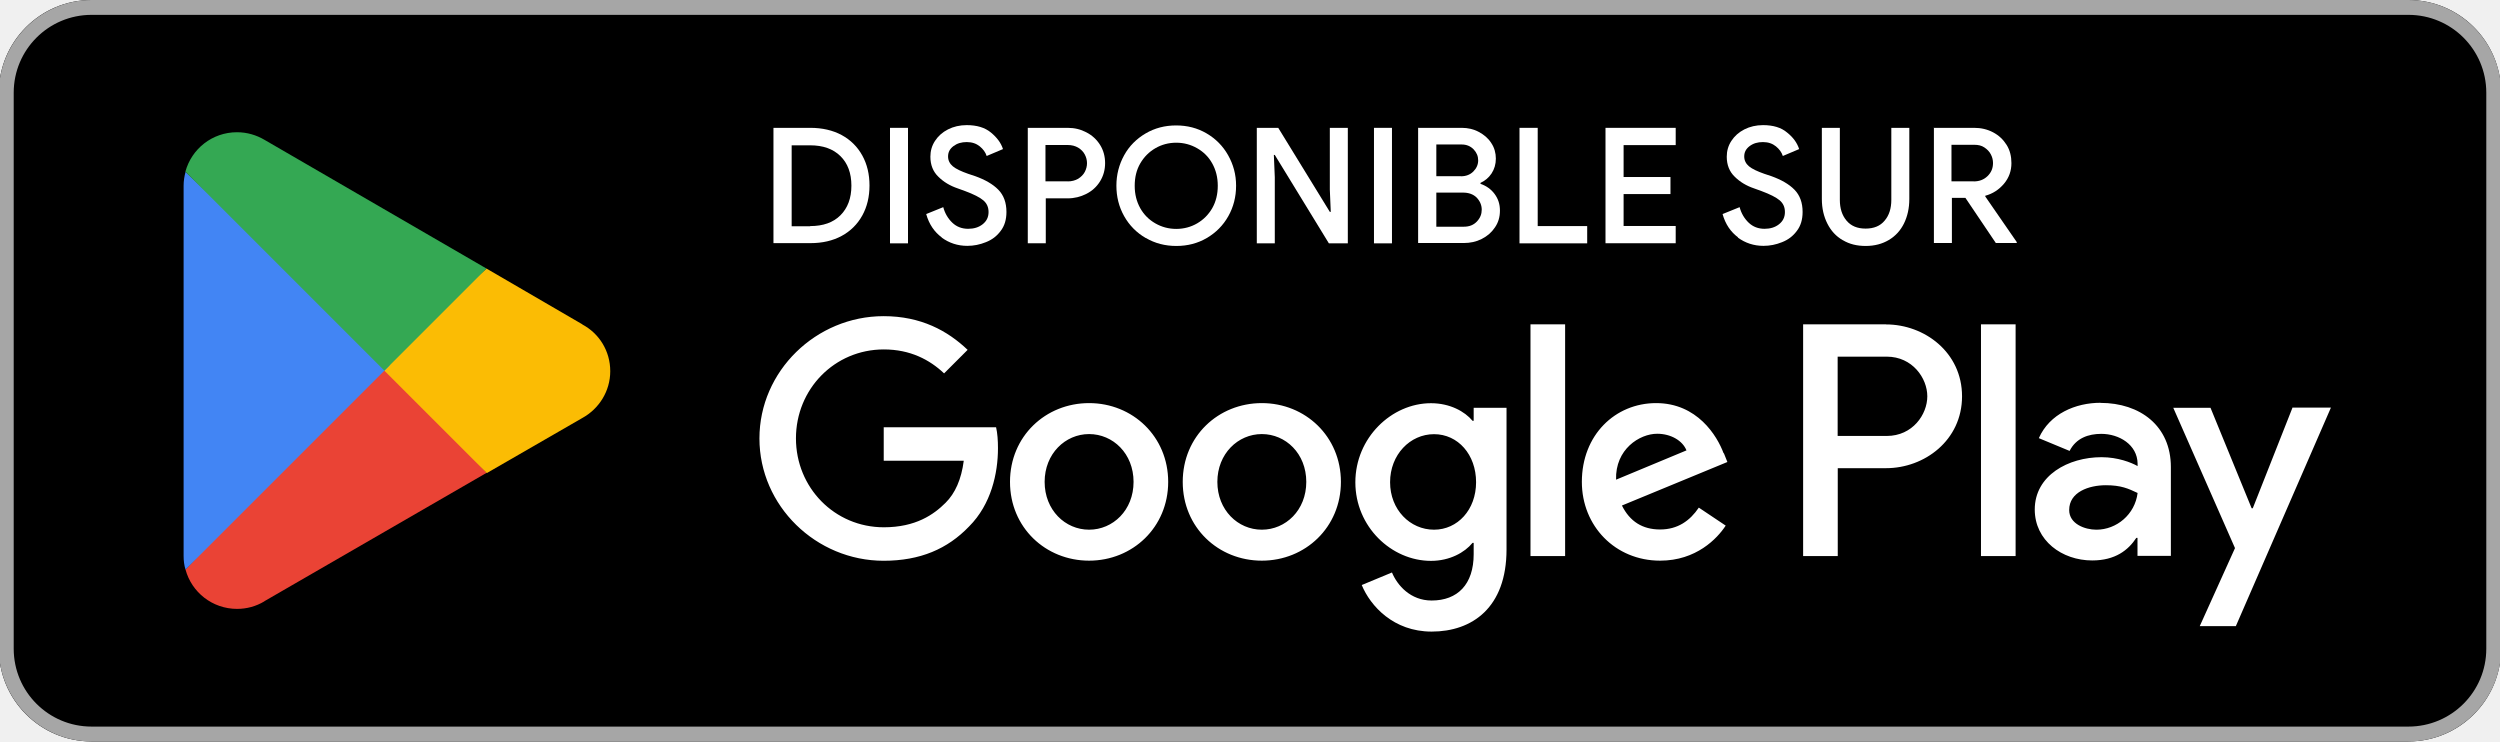
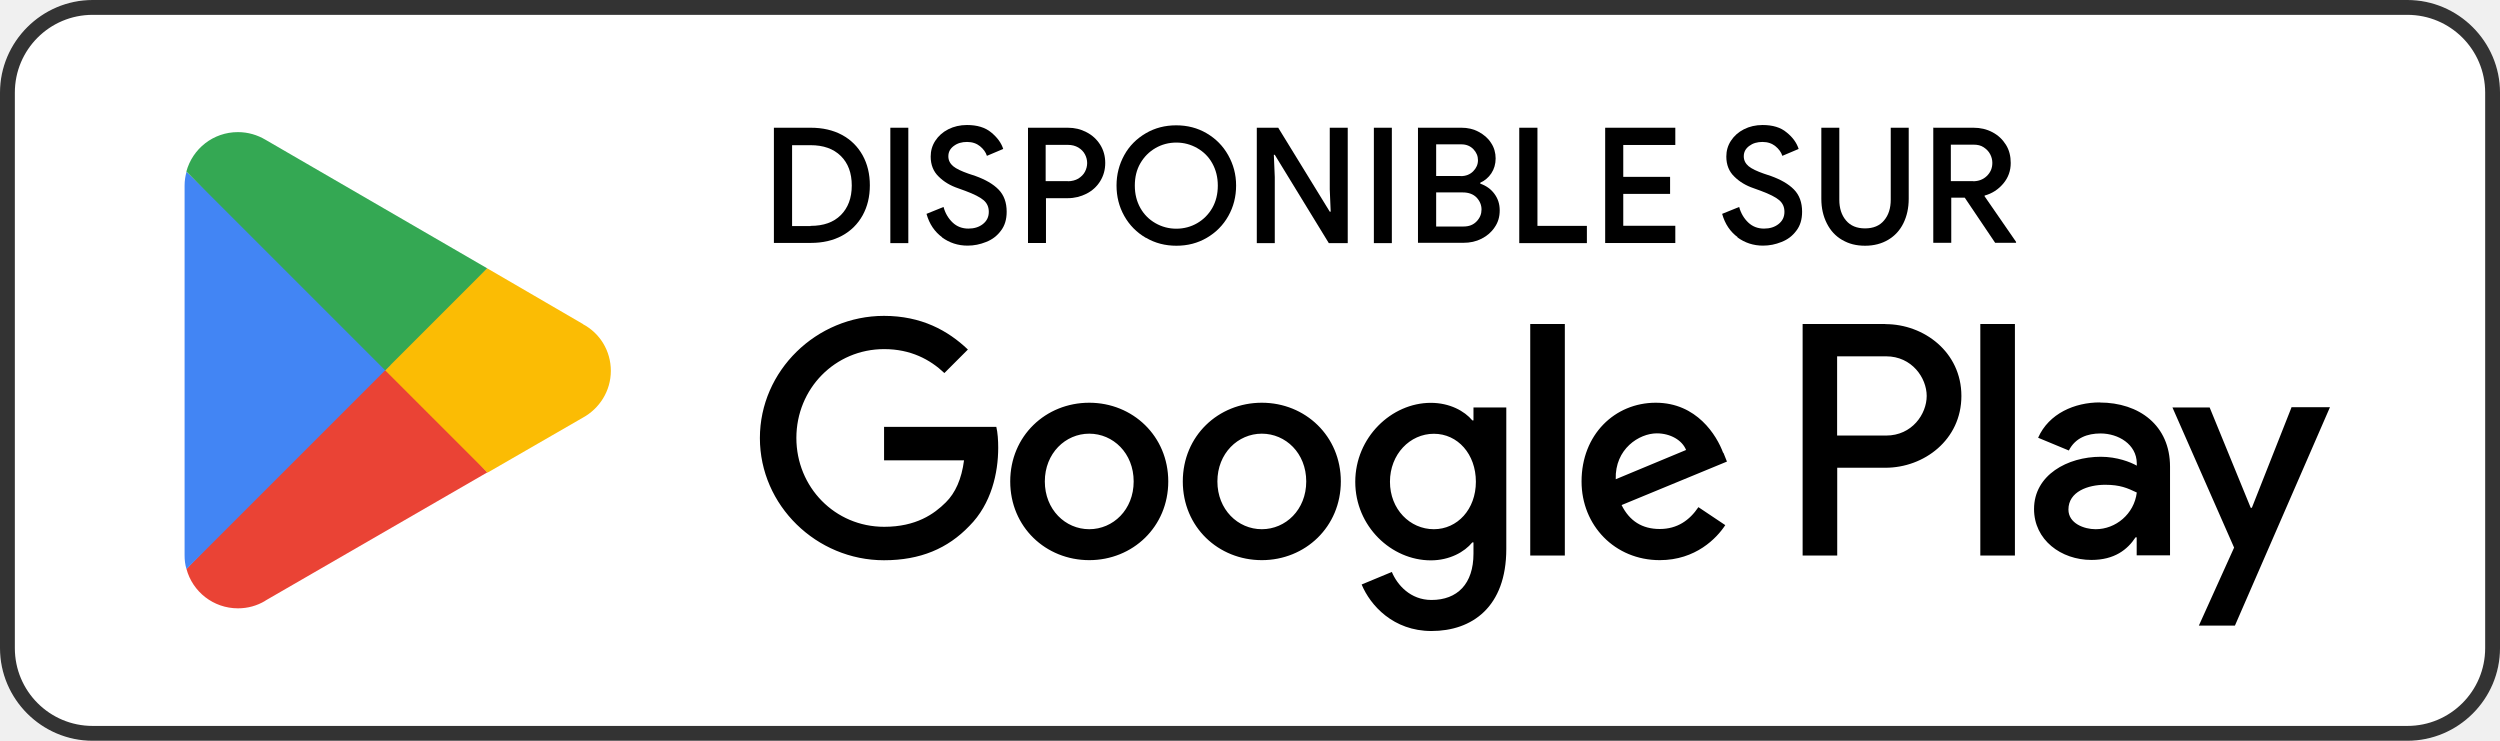
- <svg xmlns="http://www.w3.org/2000/svg" id="artwork" version="1.1" viewBox="0 0 238.96 70.87">
-   <defs>
-     <style>
+ <svg xmlns="http://www.w3.org/2000/svg" id="artwork" version="1.1" viewBox="0 0 134.996 40" width="134.996" height="40">
+   <defs id="defs1">
+     <style id="style1">
      .st0 {
        fill: #4285f4;
      }

      .st1 {
        isolation: isolate;
      }

      .st2 {
        fill: #a6a6a6;
      }

      .st3 {
        fill: #34a853;
      }

      .st4 {
        fill: #fbbc04;
      }

      .st5 {
        fill: #fff;
      }

      .st6 {
        fill: #ea4335;
      }
    </style>
  </defs>
-   <g>
-     <rect x="-.11" y="0" width="239.17" height="70.87" rx="8.86" ry="8.86" />
-     <path class="st2" d="M230.21,1.42c4.11,0,7.44,3.33,7.44,7.44v53.15c0,4.11-3.33,7.44-7.44,7.44H8.75c-4.11,0-7.44-3.33-7.44-7.44V8.86C1.31,4.75,4.64,1.42,8.75,1.42h221.46M230.21,0H8.75C3.88,0-.11,3.99-.11,8.86v53.15c0,4.87,3.99,8.86,8.86,8.86h221.46c4.87,0,8.86-3.99,8.86-8.86V8.86C239.07,3.99,235.08,0,230.21,0h0Z" />
-     <path class="st5" d="M120.61,38.53c-4.16,0-7.56,3.17-7.56,7.53s3.4,7.53,7.56,7.53,7.56-3.19,7.56-7.53-3.4-7.53-7.56-7.53ZM120.61,50.63c-2.29,0-4.25-1.88-4.25-4.57s1.97-4.57,4.25-4.57,4.25,1.86,4.25,4.57-1.97,4.57-4.25,4.57ZM104.1,38.53c-4.16,0-7.56,3.17-7.56,7.53s3.4,7.53,7.56,7.53,7.56-3.19,7.56-7.53-3.4-7.53-7.56-7.53ZM104.1,50.63c-2.29,0-4.25-1.88-4.25-4.57s1.97-4.57,4.25-4.57,4.25,1.86,4.25,4.57-1.97,4.57-4.25,4.57ZM84.47,40.85v3.19h7.65c-.23,1.79-.83,3.12-1.74,4.02-1.12,1.12-2.85,2.34-5.9,2.34-4.71,0-8.4-3.79-8.4-8.5s3.69-8.5,8.4-8.5c2.53,0,4.39.99,5.76,2.29l2.25-2.25c-1.91-1.82-4.45-3.22-8.03-3.22-6.45,0-11.87,5.24-11.87,11.69s5.42,11.69,11.87,11.69c3.49,0,6.11-1.13,8.17-3.28,2.11-2.11,2.76-5.08,2.76-7.48,0-.74-.05-1.44-.18-2h-10.75v.02ZM164.75,43.33c-.62-1.68-2.53-4.8-6.45-4.8s-7.1,3.05-7.1,7.53c0,4.22,3.19,7.53,7.48,7.53,3.45,0,5.46-2.11,6.27-3.35l-2.57-1.72c-.85,1.26-2.02,2.09-3.7,2.09s-2.89-.76-3.65-2.29l10.08-4.16-.34-.85h0l-.02.02ZM154.47,45.85c-.09-2.91,2.25-4.39,3.93-4.39,1.31,0,2.43.66,2.8,1.59l-6.73,2.8ZM146.29,53.15h3.31v-22.15h-3.31v22.15ZM140.86,40.22h-.11c-.74-.89-2.16-1.68-3.97-1.68-3.77,0-7.23,3.31-7.23,7.56s3.45,7.51,7.23,7.51c1.79,0,3.22-.8,3.97-1.72h.11v1.08c0,2.89-1.54,4.43-4.02,4.43-2.02,0-3.28-1.45-3.79-2.68l-2.89,1.2c.83,2,3.03,4.45,6.68,4.45,3.88,0,7.16-2.29,7.16-7.85v-13.54h-3.14s0,1.22,0,1.22ZM137.07,50.63c-2.29,0-4.2-1.91-4.2-4.54s1.91-4.59,4.2-4.59,4.02,1.95,4.02,4.59-1.77,4.54-4.02,4.54ZM180.27,31h-7.92v22.15h3.31v-8.4h4.62c3.67,0,7.26-2.66,7.26-6.87s-3.6-6.87-7.26-6.87h-.02ZM180.34,41.67h-4.69v-7.58h4.69c2.46,0,3.88,2.06,3.88,3.79s-1.4,3.79-3.88,3.79h0ZM200.78,38.5c-2.39,0-4.87,1.05-5.9,3.38l2.94,1.22c.62-1.22,1.79-1.63,3.03-1.63,1.7,0,3.45,1.03,3.47,2.85v.23c-.6-.34-1.88-.85-3.45-.85-3.17,0-6.38,1.74-6.38,5,0,2.96,2.59,4.87,5.49,4.87,2.21,0,3.45-.99,4.22-2.16h.11v1.72h3.19v-8.49c0-3.93-2.94-6.13-6.73-6.13h0l.02-.02ZM200.37,50.63c-1.08,0-2.59-.55-2.59-1.88,0-1.72,1.88-2.37,3.51-2.37,1.45,0,2.14.32,3.03.74-.25,2.06-2.02,3.51-3.93,3.51h-.02ZM219.12,38.98l-3.79,9.6h-.11l-3.93-9.6h-3.56l5.9,13.41-3.37,7.46h3.45l9.09-20.89h-3.69v.02ZM189.35,53.15h3.31v-22.15h-3.31v22.15Z" />
-     <g>
-       <path class="st6" d="M36.6,34.41l-18.87,20.02h0c.58,2.18,2.57,3.77,4.93,3.77.94,0,1.82-.25,2.59-.71l.05-.04,21.22-12.26-9.94-10.82.02.04Z" />
-       <path class="st4" d="M55.68,31h-.02l-9.16-5.33-10.33,9.19,10.36,10.36,9.12-5.26c1.59-.87,2.68-2.55,2.68-4.48s-1.06-3.61-2.66-4.46h0v-.02Z" />
-       <path class="st0" d="M17.73,16.44c-.11.43-.18.85-.18,1.31v35.38c0,.46.05.89.18,1.31l19.51-19.51s-19.51-18.5-19.51-18.5Z" />
-       <path class="st3" d="M36.74,35.43l9.76-9.76-21.21-12.3c-.78-.46-1.67-.73-2.64-.73-2.36,0-4.34,1.59-4.93,3.77h0l19.01,19.01h0Z" />
+   <g id="g7" transform="matrix(0.5644137,0,0,0.5644137,0.06208551,0)">
+     <rect x="-0.11" y="0" width="239.17" height="70.87" rx="8.86" ry="8.86" id="rect1" style="fill:#ffffff" />
+     <path class="st2" d="m 230.21,1.42 c 4.11,0 7.44,3.33 7.44,7.44 v 53.15 c 0,4.11 -3.33,7.44 -7.44,7.44 H 8.75 c -4.11,0 -7.44,-3.33 -7.44,-7.44 V 8.86 c 0,-4.11 3.33,-7.44 7.44,-7.44 h 221.46 m 0,-1.42 H 8.75 C 3.88,0 -0.11,3.99 -0.11,8.86 v 53.15 c 0,4.87 3.99,8.86 8.86,8.86 h 221.46 c 4.87,0 8.86,-3.99 8.86,-8.86 V 8.86 C 239.07,3.99 235.08,0 230.21,0 Z" id="path1" style="fill:#333333" />
+     <path class="st5" d="m 120.61,38.53 c -4.16,0 -7.56,3.17 -7.56,7.53 0,4.36 3.4,7.53 7.56,7.53 4.16,0 7.56,-3.19 7.56,-7.53 0,-4.34 -3.4,-7.53 -7.56,-7.53 z m 0,12.1 c -2.29,0 -4.25,-1.88 -4.25,-4.57 0,-2.69 1.97,-4.57 4.25,-4.57 2.28,0 4.25,1.86 4.25,4.57 0,2.71 -1.97,4.57 -4.25,4.57 z M 104.1,38.53 c -4.16,0 -7.56,3.17 -7.56,7.53 0,4.36 3.4,7.53 7.56,7.53 4.16,0 7.56,-3.19 7.56,-7.53 0,-4.34 -3.4,-7.53 -7.56,-7.53 z m 0,12.1 c -2.29,0 -4.25,-1.88 -4.25,-4.57 0,-2.69 1.97,-4.57 4.25,-4.57 2.28,0 4.25,1.86 4.25,4.57 0,2.71 -1.97,4.57 -4.25,4.57 z M 84.47,40.85 v 3.19 h 7.65 c -0.23,1.79 -0.83,3.12 -1.74,4.02 -1.12,1.12 -2.85,2.34 -5.9,2.34 -4.71,0 -8.4,-3.79 -8.4,-8.5 0,-4.71 3.69,-8.5 8.4,-8.5 2.53,0 4.39,0.99 5.76,2.29 l 2.25,-2.25 c -1.91,-1.82 -4.45,-3.22 -8.03,-3.22 -6.45,0 -11.87,5.24 -11.87,11.69 0,6.45 5.42,11.69 11.87,11.69 3.49,0 6.11,-1.13 8.17,-3.28 2.11,-2.11 2.76,-5.08 2.76,-7.48 0,-0.74 -0.05,-1.44 -0.18,-2 H 84.46 v 0.02 z m 80.28,2.48 c -0.62,-1.68 -2.53,-4.8 -6.45,-4.8 -3.92,0 -7.1,3.05 -7.1,7.53 0,4.22 3.19,7.53 7.48,7.53 3.45,0 5.46,-2.11 6.27,-3.35 l -2.57,-1.72 c -0.85,1.26 -2.02,2.09 -3.7,2.09 -1.68,0 -2.89,-0.76 -3.65,-2.29 l 10.08,-4.16 -0.34,-0.85 v 0 z m -10.28,2.52 c -0.09,-2.91 2.25,-4.39 3.93,-4.39 1.31,0 2.43,0.66 2.8,1.59 z m -8.18,7.3 h 3.31 V 31 h -3.31 z m -5.43,-12.93 h -0.11 c -0.74,-0.89 -2.16,-1.68 -3.97,-1.68 -3.77,0 -7.23,3.31 -7.23,7.56 0,4.25 3.45,7.51 7.23,7.51 1.79,0 3.22,-0.8 3.97,-1.72 h 0.11 v 1.08 c 0,2.89 -1.54,4.43 -4.02,4.43 -2.02,0 -3.28,-1.45 -3.79,-2.68 l -2.89,1.2 c 0.83,2 3.03,4.45 6.68,4.45 3.88,0 7.16,-2.29 7.16,-7.85 V 38.98 h -3.14 c 0,0 0,1.22 0,1.22 z m -3.79,10.41 c -2.29,0 -4.2,-1.91 -4.2,-4.54 0,-2.63 1.91,-4.59 4.2,-4.59 2.29,0 4.02,1.95 4.02,4.59 0,2.64 -1.77,4.54 -4.02,4.54 z M 180.27,31 h -7.92 v 22.15 h 3.31 v -8.4 h 4.62 c 3.67,0 7.26,-2.66 7.26,-6.87 0,-4.21 -3.6,-6.87 -7.26,-6.87 h -0.02 z m 0.07,10.67 h -4.69 v -7.58 h 4.69 c 2.46,0 3.88,2.06 3.88,3.79 0,1.73 -1.4,3.79 -3.88,3.79 z m 20.44,-3.17 c -2.39,0 -4.87,1.05 -5.9,3.38 l 2.94,1.22 c 0.62,-1.22 1.79,-1.63 3.03,-1.63 1.7,0 3.45,1.03 3.47,2.85 v 0.23 c -0.6,-0.34 -1.88,-0.85 -3.45,-0.85 -3.17,0 -6.38,1.74 -6.38,5 0,2.96 2.59,4.87 5.49,4.87 2.21,0 3.45,-0.99 4.22,-2.16 h 0.11 v 1.72 h 3.19 v -8.49 c 0,-3.93 -2.94,-6.13 -6.73,-6.13 v 0 l 0.02,-0.02 z m -0.41,12.13 c -1.08,0 -2.59,-0.55 -2.59,-1.88 0,-1.72 1.88,-2.37 3.51,-2.37 1.45,0 2.14,0.32 3.03,0.74 -0.25,2.06 -2.02,3.51 -3.93,3.51 z m 18.75,-11.65 -3.79,9.6 h -0.11 l -3.93,-9.6 h -3.56 l 5.9,13.41 -3.37,7.46 h 3.45 l 9.09,-20.89 h -3.69 v 0.02 z m -29.77,14.17 h 3.31 V 31 h -3.31 z" id="path2" style="fill:#000000" />
+     <g id="g6">
+       <path class="st6" d="M 36.6,34.41 17.73,54.43 v 0 c 0.58,2.18 2.57,3.77 4.93,3.77 0.94,0 1.82,-0.25 2.59,-0.71 L 25.3,57.45 46.52,45.19 36.58,34.37 Z" id="path3" />
+       <path class="st4" d="m 55.68,31 h -0.02 l -9.16,-5.33 -10.33,9.19 10.36,10.36 9.12,-5.26 c 1.59,-0.87 2.68,-2.55 2.68,-4.48 0,-1.93 -1.06,-3.61 -2.66,-4.46 v 0 V 31 Z" id="path4" />
+       <path class="st0" d="m 17.73,16.44 c -0.11,0.43 -0.18,0.85 -0.18,1.31 v 35.38 c 0,0.46 0.05,0.89 0.18,1.31 L 37.24,34.93 c 0,0 -19.51,-18.5 -19.51,-18.5 z" id="path5" />
+       <path class="st3" d="M 36.74,35.43 46.5,25.67 25.29,13.37 c -0.78,-0.46 -1.67,-0.73 -2.64,-0.73 -2.36,0 -4.34,1.59 -4.93,3.77 v 0 l 19.01,19.01 v 0 z" id="path6" />
    </g>
  </g>
-   <g class="st1">
-     <path class="st5" d="M73.93,12.22h3.53c1.13,0,2.14.23,2.99.69s1.51,1.12,1.97,1.95c.46.83.69,1.79.69,2.87s-.23,2.04-.69,2.87-1.12,1.49-1.97,1.95-1.84.69-2.99.69h-3.53v-11.04.02ZM77.44,21.61c1.24,0,2.2-.34,2.89-1.03s1.05-1.63,1.05-2.83-.35-2.14-1.05-2.83-1.67-1.03-2.89-1.03h-1.77v7.74h1.77v-.02Z" />
-     <path class="st5" d="M85.07,12.22h1.72v11.04h-1.72v-11.04Z" />
-     <path class="st5" d="M90.04,22.71c-.73-.53-1.24-1.28-1.51-2.25l1.63-.66c.16.6.46,1.1.87,1.49s.92.58,1.51.58c.55,0,1.01-.14,1.38-.43s.57-.67.57-1.17c0-.46-.16-.83-.5-1.12s-.92-.58-1.75-.89l-.69-.25c-.74-.25-1.36-.62-1.86-1.12-.5-.48-.76-1.12-.76-1.91,0-.55.14-1.05.44-1.51s.71-.83,1.24-1.1,1.13-.41,1.79-.41c.97,0,1.74.23,2.32.71s.96.99,1.15,1.58l-1.56.66c-.11-.35-.34-.66-.66-.92s-.73-.41-1.24-.41-.92.12-1.28.39c-.35.27-.51.58-.51.99,0,.37.16.69.46.94.3.25.8.48,1.45.71l.69.23c.94.34,1.68.76,2.2,1.29s.78,1.24.78,2.13c0,.73-.18,1.33-.55,1.81-.37.5-.83.85-1.42,1.08-.57.23-1.15.35-1.77.35-.92,0-1.74-.27-2.46-.8l.04-.02Z" />
-     <path class="st5" d="M98.22,12.22h3.83c.66,0,1.24.14,1.79.43.55.28.99.69,1.31,1.2s.48,1.1.48,1.74-.16,1.22-.48,1.74-.76.92-1.31,1.2-1.15.43-1.79.43h-2.09v4.29h-1.72v-11.04l-.02.02ZM102.06,17.34c.37,0,.71-.09.99-.25.28-.18.5-.39.64-.66s.21-.55.21-.83-.07-.57-.21-.83c-.14-.27-.35-.48-.64-.66-.28-.16-.6-.25-.99-.25h-2.13v3.47s2.13,0,2.13,0Z" />
-     <path class="st5" d="M109.51,22.75c-.87-.51-1.56-1.2-2.06-2.09s-.74-1.86-.74-2.91.25-2.02.74-2.91,1.19-1.58,2.06-2.09,1.84-.76,2.91-.76,2.04.25,2.91.76c.87.51,1.56,1.2,2.06,2.09.5.89.76,1.84.76,2.91s-.25,2.04-.74,2.91c-.5.89-1.19,1.58-2.06,2.09-.87.51-1.84.76-2.91.76s-2.04-.25-2.91-.76h-.02ZM114.43,21.35c.6-.35,1.08-.83,1.44-1.45.35-.62.53-1.33.53-2.14s-.18-1.51-.53-2.14-.83-1.1-1.44-1.45-1.28-.53-2-.53-1.4.18-2,.53-1.08.83-1.44,1.45-.53,1.33-.53,2.14.18,1.51.53,2.14c.35.62.83,1.1,1.44,1.45s1.28.53,2,.53,1.4-.18,2-.53Z" />
-     <path class="st5" d="M120.12,12.22h2.06l4.93,8.03h.09l-.09-2.13v-5.9h1.72v11.04h-1.81l-5.17-8.45h-.09l.09,2.13v6.32h-1.72s0-11.04,0-11.04Z" />
-     <path class="st5" d="M131.33,12.22h1.72v11.04h-1.72v-11.04Z" />
-     <path class="st5" d="M135.57,12.22h4.15c.58,0,1.13.12,1.63.39.5.27.9.6,1.19,1.06.3.44.44.96.44,1.49s-.14,1.01-.41,1.42c-.27.41-.64.71-1.06.9v.09c.55.19,1.01.51,1.35.97s.51.97.51,1.59-.16,1.15-.48,1.61c-.32.48-.73.83-1.26,1.1-.53.27-1.1.39-1.74.39h-4.34v-11.04l.02.02ZM139.64,16.85c.5,0,.89-.16,1.19-.46s.46-.66.46-1.06-.14-.74-.44-1.06c-.3-.3-.67-.46-1.15-.46h-2.41v3.03h2.34l.02.02ZM139.91,21.67c.53,0,.94-.16,1.26-.5s.46-.71.46-1.13-.16-.81-.48-1.15c-.32-.32-.76-.48-1.31-.48h-2.55v3.26h2.62Z" />
-     <path class="st5" d="M145.26,12.22h1.72v9.39h4.73v1.65h-6.47v-11.04h.02Z" />
-     <path class="st5" d="M153.46,12.22h6.71v1.65h-4.98v3.05h4.48v1.63h-4.48v3.05h4.98v1.65h-6.71v-11.04.02Z" />
-     <path class="st5" d="M166.16,22.71c-.73-.53-1.24-1.28-1.51-2.25l1.63-.66c.16.6.46,1.1.87,1.49.41.39.92.58,1.51.58.55,0,1.01-.14,1.38-.43s.57-.67.57-1.17c0-.46-.16-.83-.5-1.12s-.92-.58-1.75-.89l-.69-.25c-.74-.25-1.36-.62-1.86-1.12-.5-.48-.76-1.12-.76-1.91,0-.55.14-1.05.44-1.51s.71-.83,1.24-1.1,1.13-.41,1.79-.41c.96,0,1.74.23,2.3.71.58.46.96.99,1.15,1.58l-1.56.66c-.11-.35-.34-.66-.66-.92s-.73-.41-1.24-.41-.92.12-1.28.39c-.35.27-.51.58-.51.99,0,.37.16.69.46.94.3.25.8.48,1.45.71l.69.23c.94.34,1.68.76,2.2,1.29s.78,1.24.78,2.13c0,.73-.18,1.33-.55,1.81-.37.5-.83.85-1.42,1.08-.57.23-1.15.35-1.77.35-.92,0-1.74-.27-2.46-.8l.05-.02Z" />
-     <path class="st5" d="M176.14,22.96c-.64-.37-1.12-.89-1.47-1.58s-.53-1.47-.53-2.36v-6.8h1.72v6.89c0,.81.21,1.47.64,1.98s1.03.76,1.82.76,1.4-.25,1.82-.76c.43-.5.64-1.17.64-1.98v-6.89h1.72v6.8c0,.89-.18,1.67-.51,2.34s-.81,1.2-1.45,1.58c-.62.37-1.36.57-2.21.57s-1.56-.18-2.18-.55Z" />
-     <path class="st5" d="M184.82,12.22h3.88c.66,0,1.26.14,1.81.43s.97.69,1.29,1.2.46,1.1.46,1.74c0,.74-.23,1.4-.71,1.97-.48.57-1.08.96-1.79,1.15v.07l3.01,4.36v.09h-2l-2.91-4.32h-1.29v4.32h-1.72v-11.04l-.04.04ZM188.66,17.34c.51,0,.96-.16,1.31-.5s.53-.74.53-1.26c0-.28-.07-.57-.21-.83-.14-.27-.35-.48-.62-.66-.27-.18-.58-.25-.96-.25h-2.18v3.49h2.13Z" />
+   <g class="st1" id="g19" style="fill:#000000" transform="matrix(0.5644137,0,0,0.5644137,0.06208551,0)">
+     <path class="st5" d="m 73.93,12.22 h 3.53 c 1.13,0 2.14,0.23 2.99,0.69 0.85,0.46 1.51,1.12 1.97,1.95 0.46,0.83 0.69,1.79 0.69,2.87 0,1.08 -0.23,2.04 -0.69,2.87 -0.46,0.83 -1.12,1.49 -1.97,1.95 -0.85,0.46 -1.84,0.69 -2.99,0.69 H 73.93 V 12.2 Z m 3.51,9.39 c 1.24,0 2.2,-0.34 2.89,-1.03 0.69,-0.69 1.05,-1.63 1.05,-2.83 0,-1.2 -0.35,-2.14 -1.05,-2.83 -0.7,-0.69 -1.67,-1.03 -2.89,-1.03 h -1.77 v 7.74 h 1.77 z" id="path7" style="fill:#000000" />
+     <path class="st5" d="m 85.07,12.22 h 1.72 v 11.04 h -1.72 z" id="path8" style="fill:#000000" />
+     <path class="st5" d="M 90.04,22.71 C 89.31,22.18 88.8,21.43 88.53,20.46 l 1.63,-0.66 c 0.16,0.6 0.46,1.1 0.87,1.49 0.41,0.39 0.92,0.58 1.51,0.58 0.55,0 1.01,-0.14 1.38,-0.43 0.37,-0.29 0.57,-0.67 0.57,-1.17 0,-0.46 -0.16,-0.83 -0.5,-1.12 -0.34,-0.29 -0.92,-0.58 -1.75,-0.89 l -0.69,-0.25 c -0.74,-0.25 -1.36,-0.62 -1.86,-1.12 -0.5,-0.48 -0.76,-1.12 -0.76,-1.91 0,-0.55 0.14,-1.05 0.44,-1.51 0.3,-0.46 0.71,-0.83 1.24,-1.1 0.53,-0.27 1.13,-0.41 1.79,-0.41 0.97,0 1.74,0.23 2.32,0.71 0.58,0.48 0.96,0.99 1.15,1.58 l -1.56,0.66 c -0.11,-0.35 -0.34,-0.66 -0.66,-0.92 -0.32,-0.26 -0.73,-0.41 -1.24,-0.41 -0.51,0 -0.92,0.12 -1.28,0.39 -0.35,0.27 -0.51,0.58 -0.51,0.99 0,0.37 0.16,0.69 0.46,0.94 0.3,0.25 0.8,0.48 1.45,0.71 l 0.69,0.23 c 0.94,0.34 1.68,0.76 2.2,1.29 0.52,0.53 0.78,1.24 0.78,2.13 0,0.73 -0.18,1.33 -0.55,1.81 -0.37,0.5 -0.83,0.85 -1.42,1.08 -0.57,0.23 -1.15,0.35 -1.77,0.35 -0.92,0 -1.74,-0.27 -2.46,-0.8 l 0.04,-0.02 z" id="path9" style="fill:#000000" />
+     <path class="st5" d="m 98.22,12.22 h 3.83 c 0.66,0 1.24,0.14 1.79,0.43 0.55,0.28 0.99,0.69 1.31,1.2 0.32,0.51 0.48,1.1 0.48,1.74 0,0.64 -0.16,1.22 -0.48,1.74 -0.32,0.52 -0.76,0.92 -1.31,1.2 -0.55,0.28 -1.15,0.43 -1.79,0.43 h -2.09 v 4.29 H 98.24 V 12.21 l -0.02,0.02 z m 3.84,5.12 c 0.37,0 0.71,-0.09 0.99,-0.25 0.28,-0.18 0.5,-0.39 0.64,-0.66 0.14,-0.27 0.21,-0.55 0.21,-0.83 0,-0.28 -0.07,-0.57 -0.21,-0.83 -0.14,-0.27 -0.35,-0.48 -0.64,-0.66 -0.28,-0.16 -0.6,-0.25 -0.99,-0.25 h -2.13 v 3.47 c 0,0 2.13,0 2.13,0 z" id="path10" style="fill:#000000" />
+     <path class="st5" d="m 109.51,22.75 c -0.87,-0.51 -1.56,-1.2 -2.06,-2.09 -0.5,-0.89 -0.74,-1.86 -0.74,-2.91 0,-1.05 0.25,-2.02 0.74,-2.91 0.49,-0.89 1.19,-1.58 2.06,-2.09 0.87,-0.51 1.84,-0.76 2.91,-0.76 1.07,0 2.04,0.25 2.91,0.76 0.87,0.51 1.56,1.2 2.06,2.09 0.5,0.89 0.76,1.84 0.76,2.91 0,1.07 -0.25,2.04 -0.74,2.91 -0.5,0.89 -1.19,1.58 -2.06,2.09 -0.87,0.51 -1.84,0.76 -2.91,0.76 -1.07,0 -2.04,-0.25 -2.91,-0.76 z m 4.92,-1.4 c 0.6,-0.35 1.08,-0.83 1.44,-1.45 0.35,-0.62 0.53,-1.33 0.53,-2.14 0,-0.81 -0.18,-1.51 -0.53,-2.14 -0.35,-0.63 -0.83,-1.1 -1.44,-1.45 -0.61,-0.35 -1.28,-0.53 -2,-0.53 -0.72,0 -1.4,0.18 -2,0.53 -0.6,0.35 -1.08,0.83 -1.44,1.45 -0.36,0.62 -0.53,1.33 -0.53,2.14 0,0.81 0.18,1.51 0.53,2.14 0.35,0.62 0.83,1.1 1.44,1.45 0.61,0.35 1.28,0.53 2,0.53 0.72,0 1.4,-0.18 2,-0.53 z" id="path11" style="fill:#000000" />
+     <path class="st5" d="m 120.12,12.22 h 2.06 l 4.93,8.03 h 0.09 l -0.09,-2.13 v -5.9 h 1.72 v 11.04 h -1.81 l -5.17,-8.45 h -0.09 l 0.09,2.13 v 6.32 h -1.72 c 0,0 0,-11.04 0,-11.04 z" id="path12" style="fill:#000000" />
+     <path class="st5" d="m 131.33,12.22 h 1.72 v 11.04 h -1.72 z" id="path13" style="fill:#000000" />
+     <path class="st5" d="m 135.57,12.22 h 4.15 c 0.58,0 1.13,0.12 1.63,0.39 0.5,0.27 0.9,0.6 1.19,1.06 0.3,0.44 0.44,0.96 0.44,1.49 0,0.53 -0.14,1.01 -0.41,1.42 -0.27,0.41 -0.64,0.71 -1.06,0.9 v 0.09 c 0.55,0.19 1.01,0.51 1.35,0.97 0.34,0.46 0.51,0.97 0.51,1.59 0,0.62 -0.16,1.15 -0.48,1.61 -0.32,0.48 -0.73,0.83 -1.26,1.1 -0.53,0.27 -1.1,0.39 -1.74,0.39 h -4.34 V 12.19 l 0.02,0.02 z m 4.07,4.63 c 0.5,0 0.89,-0.16 1.19,-0.46 0.3,-0.3 0.46,-0.66 0.46,-1.06 0,-0.4 -0.14,-0.74 -0.44,-1.06 -0.3,-0.3 -0.67,-0.46 -1.15,-0.46 h -2.41 v 3.03 h 2.34 l 0.02,0.02 z m 0.27,4.82 c 0.53,0 0.94,-0.16 1.26,-0.5 0.32,-0.34 0.46,-0.71 0.46,-1.13 0,-0.42 -0.16,-0.81 -0.48,-1.15 -0.32,-0.32 -0.76,-0.48 -1.31,-0.48 h -2.55 v 3.26 z" id="path14" style="fill:#000000" />
+     <path class="st5" d="m 145.26,12.22 h 1.72 v 9.39 h 4.73 v 1.65 h -6.47 V 12.22 Z" id="path15" style="fill:#000000" />
+     <path class="st5" d="m 153.46,12.22 h 6.71 v 1.65 h -4.98 v 3.05 h 4.48 v 1.63 h -4.48 v 3.05 h 4.98 v 1.65 h -6.71 v -11.04 0.02 z" id="path16" style="fill:#000000" />
+     <path class="st5" d="m 166.16,22.71 c -0.73,-0.53 -1.24,-1.28 -1.51,-2.25 l 1.63,-0.66 c 0.16,0.6 0.46,1.1 0.87,1.49 0.41,0.39 0.92,0.58 1.51,0.58 0.55,0 1.01,-0.14 1.38,-0.43 0.37,-0.29 0.57,-0.67 0.57,-1.17 0,-0.46 -0.16,-0.83 -0.5,-1.12 -0.34,-0.29 -0.92,-0.58 -1.75,-0.89 l -0.69,-0.25 c -0.74,-0.25 -1.36,-0.62 -1.86,-1.12 -0.5,-0.48 -0.76,-1.12 -0.76,-1.91 0,-0.55 0.14,-1.05 0.44,-1.51 0.3,-0.46 0.71,-0.83 1.24,-1.1 0.53,-0.27 1.13,-0.41 1.79,-0.41 0.96,0 1.74,0.23 2.3,0.71 0.58,0.46 0.96,0.99 1.15,1.58 l -1.56,0.66 c -0.11,-0.35 -0.34,-0.66 -0.66,-0.92 -0.32,-0.26 -0.73,-0.41 -1.24,-0.41 -0.51,0 -0.92,0.12 -1.28,0.39 -0.35,0.27 -0.51,0.58 -0.51,0.99 0,0.37 0.16,0.69 0.46,0.94 0.3,0.25 0.8,0.48 1.45,0.71 l 0.69,0.23 c 0.94,0.34 1.68,0.76 2.2,1.29 0.52,0.53 0.78,1.24 0.78,2.13 0,0.73 -0.18,1.33 -0.55,1.81 -0.37,0.5 -0.83,0.85 -1.42,1.08 -0.57,0.23 -1.15,0.35 -1.77,0.35 -0.92,0 -1.74,-0.27 -2.46,-0.8 l 0.05,-0.02 z" id="path17" style="fill:#000000" />
+     <path class="st5" d="m 176.14,22.96 c -0.64,-0.37 -1.12,-0.89 -1.47,-1.58 -0.35,-0.69 -0.53,-1.47 -0.53,-2.36 v -6.8 h 1.72 v 6.89 c 0,0.81 0.21,1.47 0.64,1.98 0.43,0.51 1.03,0.76 1.82,0.76 0.79,0 1.4,-0.25 1.82,-0.76 0.43,-0.5 0.64,-1.17 0.64,-1.98 v -6.89 h 1.72 v 6.8 c 0,0.89 -0.18,1.67 -0.51,2.34 -0.33,0.67 -0.81,1.2 -1.45,1.58 -0.62,0.37 -1.36,0.57 -2.21,0.57 -0.85,0 -1.56,-0.18 -2.18,-0.55 z" id="path18" style="fill:#000000" />
+     <path class="st5" d="m 184.82,12.22 h 3.88 c 0.66,0 1.26,0.14 1.81,0.43 0.55,0.29 0.97,0.69 1.29,1.2 0.32,0.51 0.46,1.1 0.46,1.74 0,0.74 -0.23,1.4 -0.71,1.97 -0.48,0.57 -1.08,0.96 -1.79,1.15 v 0.07 l 3.01,4.36 v 0.09 h -2 l -2.91,-4.32 h -1.29 v 4.32 h -1.72 V 12.19 l -0.04,0.04 z m 3.84,5.12 c 0.51,0 0.96,-0.16 1.31,-0.5 0.35,-0.34 0.53,-0.74 0.53,-1.26 0,-0.28 -0.07,-0.57 -0.21,-0.83 -0.14,-0.27 -0.35,-0.48 -0.62,-0.66 -0.27,-0.18 -0.58,-0.25 -0.96,-0.25 h -2.18 v 3.49 h 2.13 z" id="path19" style="fill:#000000" />
  </g>
</svg>
